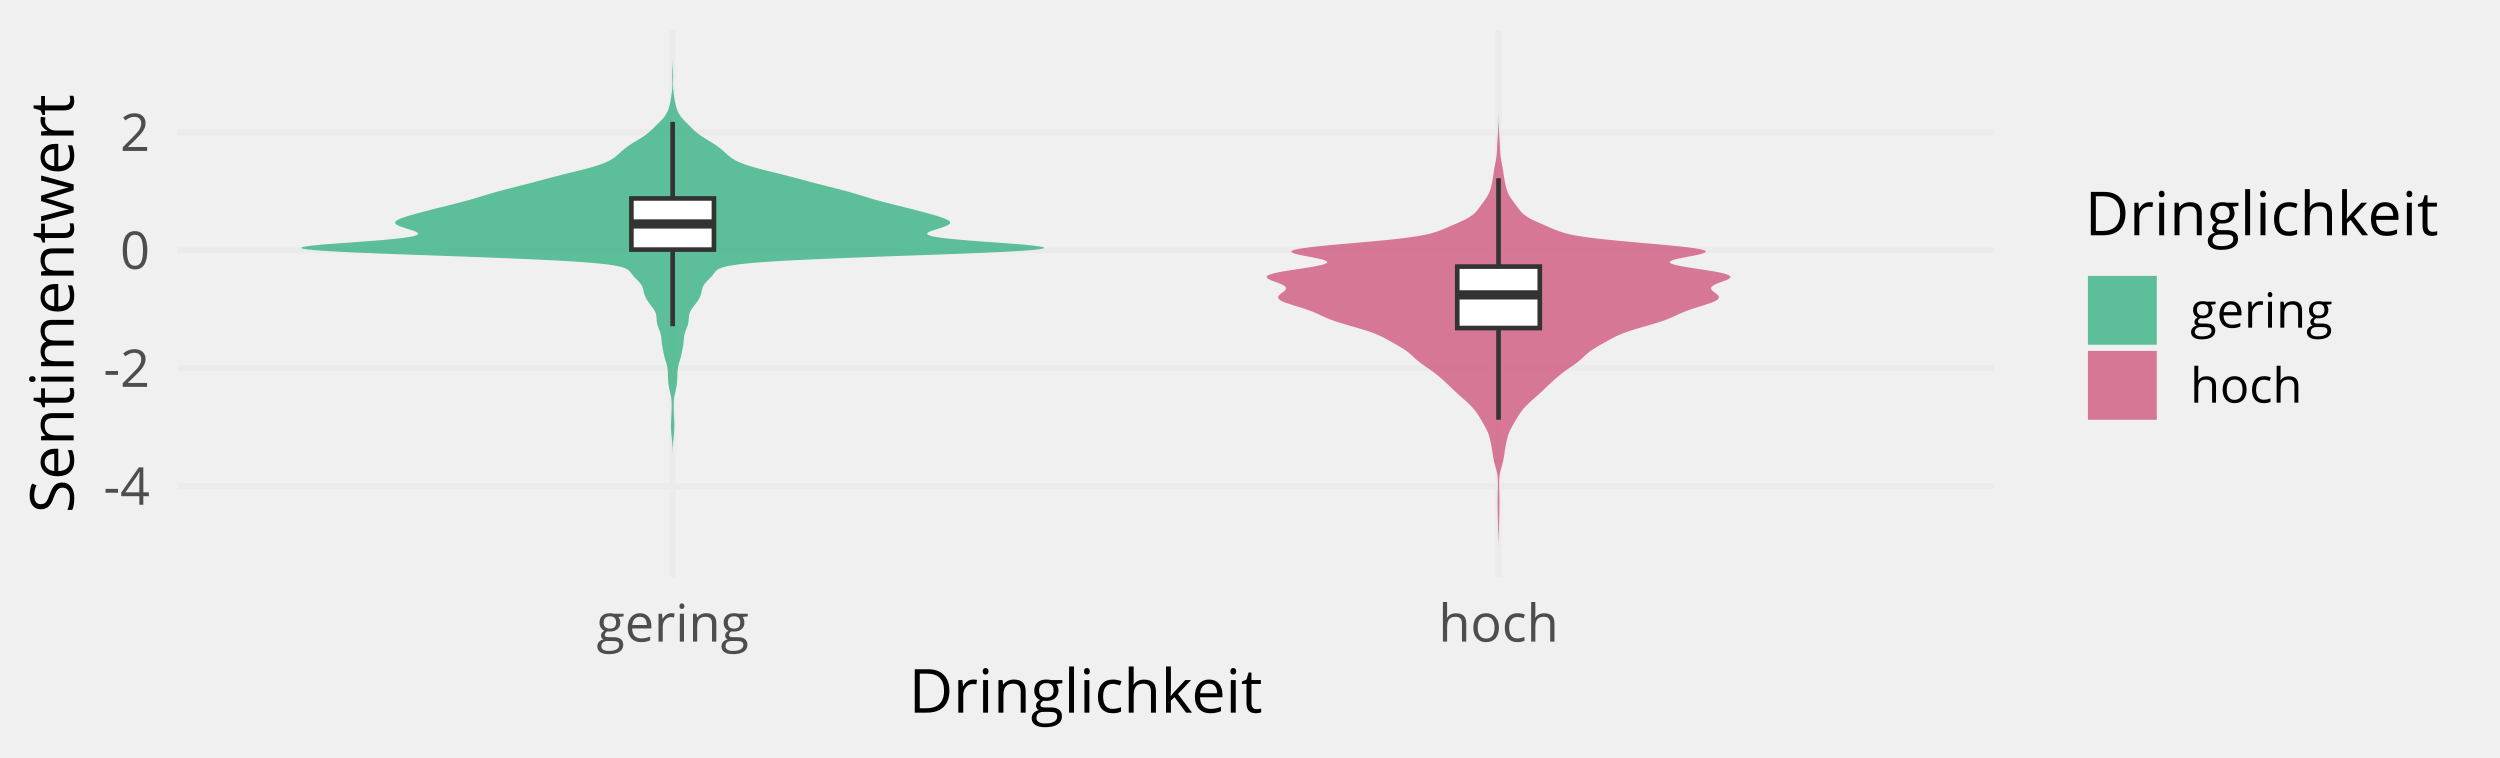
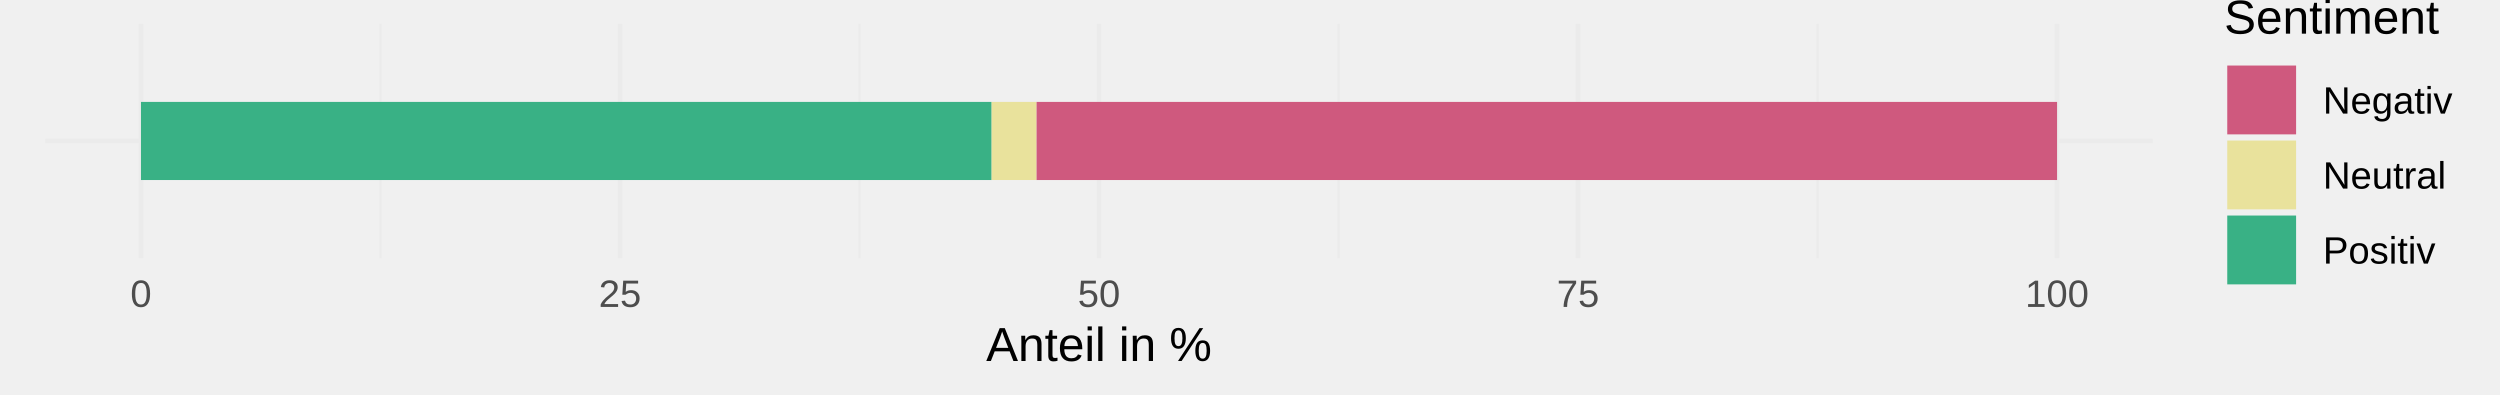
- <svg xmlns="http://www.w3.org/2000/svg" width="576.00pt" height="174.53pt" viewBox="0 0 576.00 174.53">
+ <svg xmlns="http://www.w3.org/2000/svg" width="576.00pt" height="90.97pt" viewBox="0 0 576.00 90.97">
  <g class="svglite">
    <defs>
      <style type="text/css">
    .svglite line, .svglite polyline, .svglite polygon, .svglite path, .svglite rect, .svglite circle {
      fill: none;
      stroke: #000000;
      stroke-linecap: round;
      stroke-linejoin: round;
      stroke-miterlimit: 10.00;
    }
    .svglite text {
      white-space: pre;
    }
    .svglite g.glyphgroup path {
      fill: inherit;
      stroke: none;
    }
  </style>
    </defs>
    <rect width="100%" height="100%" style="stroke: none; fill: none;" />
    <defs>
-       <clipPath id="cpMC4wMHw1NzYuMDB8MC4wMHwxNzQuNTM=">
-         <rect x="0.00" y="0.00" width="576.00" height="174.53" />
+       <clipPath id="cpMC4wMHw1NzYuMDB8MC4wMHw5MC45Nw==">
+         <rect x="0.00" y="0.00" width="576.00" height="90.97" />
      </clipPath>
    </defs>
-     <g clip-path="url(#cpMC4wMHw1NzYuMDB8MC4wMHwxNzQuNTM=)">
-       <rect x="0" y="0" width="576.00" height="174.53" style="stroke-width: 1.36; stroke: none;" />
-     </g>
+     <g clip-path="url(#cpMC4wMHw1NzYuMDB8MC4wMHw5MC45Nw==)">
+ </g>
    <defs>
-       <clipPath id="cpNDAuODF8NDU5LjQzfDYuOTd8MTMyLjk4">
-         <rect x="40.81" y="6.97" width="418.62" height="126.01" />
+       <clipPath id="cpMTAuNDF8NDk2LjAyfDUuNDh8NTkuNDc=">
+         <rect x="10.41" y="5.48" width="485.60" height="53.99" />
      </clipPath>
    </defs>
-     <g clip-path="url(#cpNDAuODF8NDU5LjQzfDYuOTd8MTMyLjk4)">
-       <rect x="40.81" y="6.97" width="418.62" height="126.01" style="stroke-width: 1.36; stroke: none;" />
-       <polyline points="40.81,112.02 459.43,112.02 " style="stroke-width: 1.36; stroke: #EBEBEB; stroke-linecap: butt;" />
-       <polyline points="40.81,84.84 459.43,84.84 " style="stroke-width: 1.36; stroke: #EBEBEB; stroke-linecap: butt;" />
-       <polyline points="40.81,57.67 459.43,57.67 " style="stroke-width: 1.36; stroke: #EBEBEB; stroke-linecap: butt;" />
-       <polyline points="40.81,30.50 459.43,30.50 " style="stroke-width: 1.36; stroke: #EBEBEB; stroke-linecap: butt;" />
-       <polyline points="154.98,132.98 154.98,6.97 " style="stroke-width: 1.36; stroke: #EBEBEB; stroke-linecap: butt;" />
-       <polyline points="345.26,132.98 345.26,6.97 " style="stroke-width: 1.36; stroke: #EBEBEB; stroke-linecap: butt;" />
-       <polygon points="154.98,105.37 154.98,105.18 154.98,105.00 154.98,104.82 154.98,104.64 154.97,104.46 154.97,104.28 154.97,104.10 154.97,103.91 154.96,103.73 154.96,103.55 154.95,103.37 154.95,103.19 154.94,103.01 154.93,102.83 154.92,102.65 154.91,102.46 154.90,102.28 154.89,102.10 154.87,101.92 154.86,101.74 154.84,101.56 154.82,101.38 154.81,101.19 154.79,101.01 154.77,100.83 154.75,100.65 154.73,100.47 154.71,100.29 154.69,100.11 154.68,99.93 154.66,99.74 154.64,99.56 154.63,99.38 154.62,99.20 154.61,99.02 154.60,98.84 154.59,98.66 154.59,98.47 154.59,98.29 154.59,98.11 154.59,97.93 154.60,97.75 154.60,97.57 154.61,97.39 154.62,97.21 154.63,97.02 154.63,96.84 154.64,96.66 154.65,96.48 154.66,96.30 154.67,96.12 154.68,95.94 154.69,95.75 154.69,95.57 154.70,95.39 154.71,95.21 154.71,95.03 154.72,94.85 154.72,94.67 154.73,94.49 154.73,94.30 154.74,94.12 154.74,93.94 154.75,93.76 154.75,93.58 154.75,93.40 154.75,93.22 154.75,93.03 154.75,92.85 154.74,92.67 154.73,92.49 154.72,92.31 154.71,92.13 154.69,91.95 154.67,91.77 154.64,91.58 154.61,91.40 154.57,91.22 154.53,91.04 154.49,90.86 154.45,90.68 154.41,90.50 154.36,90.31 154.32,90.13 154.28,89.95 154.24,89.77 154.20,89.59 154.16,89.41 154.12,89.23 154.09,89.04 154.06,88.86 154.03,88.68 154.01,88.50 153.99,88.32 153.97,88.14 153.95,87.96 153.94,87.78 153.93,87.59 153.92,87.41 153.91,87.23 153.90,87.05 153.90,86.87 153.89,86.69 153.89,86.51 153.89,86.32 153.88,86.14 153.88,85.96 153.87,85.78 153.86,85.60 153.85,85.42 153.83,85.24 153.81,85.06 153.78,84.87 153.76,84.69 153.72,84.51 153.68,84.33 153.64,84.15 153.60,83.97 153.55,83.79 153.49,83.60 153.44,83.42 153.38,83.24 153.33,83.06 153.27,82.88 153.22,82.70 153.17,82.52 153.11,82.34 153.07,82.15 153.02,81.97 152.98,81.79 152.94,81.61 152.90,81.43 152.87,81.25 152.83,81.07 152.80,80.88 152.76,80.70 152.73,80.52 152.70,80.34 152.66,80.16 152.63,79.98 152.60,79.80 152.57,79.62 152.54,79.43 152.51,79.25 152.49,79.07 152.47,78.89 152.45,78.71 152.43,78.53 152.42,78.35 152.40,78.16 152.38,77.98 152.36,77.80 152.34,77.62 152.31,77.44 152.28,77.26 152.24,77.08 152.19,76.90 152.14,76.71 152.09,76.53 152.03,76.35 151.96,76.17 151.89,75.99 151.82,75.81 151.75,75.63 151.69,75.44 151.62,75.26 151.56,75.08 151.50,74.90 151.45,74.72 151.41,74.54 151.37,74.36 151.34,74.18 151.32,73.99 151.30,73.81 151.28,73.63 151.27,73.45 151.26,73.27 151.25,73.09 151.23,72.91 151.20,72.72 151.17,72.54 151.13,72.36 151.07,72.18 151.01,72.00 150.93,71.82 150.84,71.64 150.74,71.46 150.63,71.27 150.51,71.09 150.38,70.91 150.24,70.73 150.11,70.55 149.97,70.37 149.83,70.19 149.69,70.00 149.56,69.82 149.43,69.64 149.30,69.46 149.18,69.28 149.06,69.10 148.95,68.92 148.85,68.74 148.76,68.55 148.67,68.37 148.60,68.19 148.53,68.01 148.47,67.83 148.42,67.65 148.37,67.47 148.33,67.28 148.29,67.10 148.25,66.92 148.22,66.74 148.17,66.56 148.12,66.38 148.05,66.20 147.98,66.01 147.89,65.83 147.78,65.65 147.66,65.47 147.52,65.29 147.37,65.11 147.21,64.93 147.04,64.75 146.86,64.56 146.68,64.38 146.50,64.20 146.32,64.02 146.15,63.84 145.98,63.66 145.83,63.48 145.69,63.29 145.55,63.11 145.41,62.93 145.28,62.75 145.13,62.57 144.95,62.39 144.74,62.21 144.47,62.03 144.11,61.84 143.64,61.66 143.03,61.48 142.24,61.30 141.23,61.12 139.96,60.94 138.40,60.76 136.51,60.57 134.18,60.39 131.45,60.21 128.31,60.03 124.75,59.85 120.79,59.67 116.46,59.49 111.82,59.31 106.94,59.12 101.90,58.94 96.84,58.76 91.90,58.58 87.18,58.40 82.83,58.22 78.94,58.04 75.61,57.85 72.92,57.67 70.94,57.49 69.78,57.31 69.35,57.13 69.60,56.95 70.47,56.77 71.86,56.59 73.69,56.40 75.85,56.22 78.24,56.04 80.74,55.86 83.24,55.68 85.64,55.50 87.88,55.32 89.90,55.13 91.67,54.95 93.16,54.77 94.36,54.59 95.27,54.41 95.88,54.23 96.22,54.05 96.34,53.87 96.27,53.68 96.03,53.50 95.66,53.32 95.18,53.14 94.64,52.96 94.06,52.78 93.47,52.60 92.91,52.41 92.39,52.23 91.94,52.05 91.57,51.87 91.29,51.69 91.10,51.51 91.03,51.33 91.06,51.15 91.20,50.96 91.44,50.78 91.75,50.60 92.15,50.42 92.60,50.24 93.12,50.06 93.67,49.88 94.26,49.69 94.88,49.51 95.52,49.33 96.18,49.15 96.84,48.97 97.52,48.79 98.21,48.61 98.90,48.43 99.61,48.24 100.32,48.06 101.04,47.88 101.77,47.70 102.50,47.52 103.23,47.34 103.96,47.16 104.68,46.97 105.39,46.79 106.09,46.61 106.78,46.43 107.45,46.25 108.10,46.07 108.73,45.89 109.35,45.71 109.95,45.52 110.55,45.34 111.14,45.16 111.74,44.98 112.34,44.80 112.94,44.62 113.57,44.44 114.20,44.25 114.86,44.07 115.53,43.89 116.21,43.71 116.91,43.53 117.62,43.35 118.34,43.17 119.06,42.99 119.78,42.80 120.49,42.62 121.20,42.44 121.90,42.26 122.60,42.08 123.28,41.90 123.96,41.72 124.63,41.53 125.31,41.35 125.99,41.17 126.67,40.99 127.36,40.81 128.05,40.63 128.76,40.45 129.48,40.26 130.21,40.08 130.94,39.90 131.68,39.72 132.41,39.54 133.14,39.36 133.86,39.18 134.57,39.00 135.26,38.81 135.92,38.63 136.55,38.45 137.16,38.27 137.73,38.09 138.27,37.91 138.77,37.73 139.23,37.54 139.66,37.36 140.05,37.18 140.41,37.00 140.74,36.82 141.04,36.64 141.32,36.46 141.57,36.28 141.81,36.09 142.04,35.91 142.25,35.73 142.46,35.55 142.66,35.37 142.86,35.19 143.06,35.01 143.26,34.82 143.46,34.64 143.68,34.46 143.90,34.28 144.12,34.10 144.36,33.92 144.61,33.74 144.86,33.56 145.13,33.37 145.41,33.19 145.69,33.01 145.98,32.83 146.28,32.65 146.58,32.47 146.88,32.29 147.18,32.10 147.48,31.92 147.77,31.74 148.06,31.56 148.33,31.38 148.60,31.20 148.85,31.02 149.09,30.84 149.32,30.65 149.53,30.47 149.74,30.29 149.94,30.11 150.13,29.93 150.31,29.75 150.49,29.57 150.67,29.38 150.86,29.20 151.04,29.02 151.22,28.84 151.41,28.66 151.59,28.48 151.78,28.30 151.96,28.12 152.15,27.93 152.32,27.75 152.49,27.57 152.66,27.39 152.82,27.21 152.97,27.03 153.11,26.85 153.24,26.66 153.36,26.48 153.47,26.30 153.57,26.12 153.67,25.94 153.75,25.76 153.84,25.58 153.91,25.40 153.98,25.21 154.04,25.03 154.10,24.85 154.16,24.67 154.21,24.49 154.26,24.31 154.30,24.13 154.34,23.94 154.38,23.76 154.42,23.58 154.46,23.40 154.49,23.22 154.52,23.04 154.55,22.86 154.58,22.68 154.61,22.49 154.64,22.31 154.67,22.13 154.69,21.95 154.72,21.77 154.74,21.59 154.77,21.41 154.79,21.22 154.81,21.04 154.83,20.86 154.85,20.68 154.87,20.50 154.88,20.32 154.89,20.14 154.90,19.96 154.91,19.77 154.91,19.59 154.91,19.41 154.91,19.23 154.91,19.05 154.91,18.87 154.91,18.69 154.90,18.50 154.90,18.32 154.89,18.14 154.89,17.96 154.89,17.78 154.89,17.60 154.88,17.42 154.88,17.23 154.89,17.05 154.89,16.87 154.89,16.69 154.90,16.51 154.90,16.33 154.91,16.15 154.91,15.97 154.92,15.78 154.93,15.60 154.93,15.42 154.94,15.24 154.95,15.06 154.95,14.88 154.96,14.70 154.96,14.51 154.97,14.33 154.97,14.15 154.97,13.97 154.97,13.79 154.97,13.61 154.98,13.43 154.98,13.25 154.98,13.06 154.98,12.88 154.98,12.70 154.98,12.70 154.98,12.88 154.98,13.06 154.98,13.25 154.98,13.43 154.99,13.61 154.99,13.79 154.99,13.97 154.99,14.15 154.99,14.33 155.00,14.51 155.00,14.70 155.01,14.88 155.01,15.06 155.02,15.24 155.03,15.42 155.03,15.60 155.04,15.78 155.05,15.97 155.05,16.15 155.06,16.33 155.06,16.51 155.07,16.69 155.07,16.87 155.07,17.05 155.08,17.23 155.08,17.42 155.07,17.60 155.07,17.78 155.07,17.96 155.07,18.14 155.06,18.32 155.06,18.50 155.05,18.69 155.05,18.87 155.05,19.05 155.05,19.23 155.05,19.41 155.05,19.59 155.05,19.77 155.06,19.96 155.07,20.14 155.08,20.32 155.09,20.50 155.11,20.68 155.13,20.86 155.15,21.04 155.17,21.22 155.19,21.41 155.22,21.59 155.24,21.77 155.27,21.95 155.29,22.13 155.32,22.31 155.35,22.49 155.38,22.68 155.41,22.86 155.44,23.04 155.47,23.22 155.50,23.40 155.54,23.58 155.58,23.76 155.62,23.94 155.66,24.13 155.70,24.31 155.75,24.49 155.80,24.67 155.86,24.85 155.92,25.03 155.98,25.21 156.05,25.40 156.12,25.58 156.21,25.76 156.29,25.94 156.39,26.12 156.49,26.30 156.60,26.48 156.72,26.66 156.85,26.85 156.99,27.03 157.14,27.21 157.30,27.39 157.47,27.57 157.64,27.75 157.81,27.93 158.00,28.12 158.18,28.30 158.37,28.48 158.55,28.66 158.74,28.84 158.92,29.02 159.10,29.20 159.29,29.38 159.47,29.57 159.65,29.75 159.83,29.93 160.02,30.11 160.22,30.29 160.43,30.47 160.64,30.65 160.87,30.84 161.11,31.02 161.36,31.20 161.63,31.38 161.90,31.56 162.19,31.74 162.48,31.92 162.78,32.10 163.08,32.29 163.38,32.47 163.68,32.65 163.98,32.83 164.27,33.01 164.55,33.19 164.83,33.37 165.09,33.56 165.35,33.74 165.60,33.92 165.84,34.10 166.06,34.28 166.28,34.46 166.50,34.64 166.70,34.82 166.90,35.01 167.10,35.19 167.30,35.37 167.50,35.55 167.71,35.73 167.92,35.91 168.15,36.09 168.39,36.28 168.64,36.46 168.92,36.64 169.22,36.82 169.55,37.00 169.91,37.18 170.30,37.36 170.73,37.54 171.19,37.73 171.69,37.91 172.23,38.09 172.80,38.27 173.41,38.45 174.04,38.63 174.70,38.81 175.39,39.00 176.10,39.18 176.82,39.36 177.55,39.54 178.28,39.72 179.02,39.90 179.75,40.08 180.48,40.26 181.20,40.45 181.91,40.63 182.60,40.81 183.29,40.99 183.97,41.17 184.65,41.35 185.33,41.53 186.00,41.72 186.68,41.90 187.36,42.08 188.06,42.26 188.76,42.44 189.47,42.62 190.18,42.80 190.90,42.99 191.62,43.17 192.34,43.35 193.05,43.53 193.75,43.71 194.43,43.89 195.10,44.07 195.76,44.25 196.39,44.44 197.02,44.62 197.62,44.80 198.22,44.98 198.82,45.16 199.41,45.34 200.01,45.52 200.61,45.71 201.23,45.89 201.86,46.07 202.51,46.25 203.18,46.43 203.87,46.61 204.57,46.79 205.28,46.97 206.00,47.16 206.73,47.34 207.46,47.52 208.19,47.70 208.92,47.88 209.64,48.06 210.35,48.24 211.06,48.43 211.75,48.61 212.44,48.79 213.12,48.97 213.78,49.15 214.44,49.33 215.08,49.51 215.70,49.69 216.29,49.88 216.84,50.06 217.36,50.24 217.81,50.42 218.21,50.60 218.52,50.78 218.76,50.96 218.90,51.15 218.93,51.33 218.86,51.51 218.67,51.69 218.39,51.87 218.02,52.05 217.57,52.23 217.05,52.41 216.49,52.60 215.90,52.78 215.32,52.96 214.78,53.14 214.30,53.32 213.93,53.50 213.69,53.68 213.62,53.87 213.74,54.05 214.08,54.23 214.69,54.41 215.60,54.59 216.80,54.77 218.29,54.95 220.06,55.13 222.08,55.32 224.32,55.50 226.72,55.68 229.22,55.86 231.72,56.04 234.11,56.22 236.27,56.40 238.10,56.59 239.49,56.77 240.36,56.95 240.61,57.13 240.18,57.31 239.02,57.49 237.04,57.67 234.35,57.85 231.02,58.04 227.13,58.22 222.78,58.40 218.06,58.58 213.12,58.76 208.06,58.94 203.02,59.12 198.14,59.31 193.50,59.49 189.17,59.67 185.21,59.85 181.65,60.03 178.51,60.21 175.78,60.39 173.45,60.57 171.56,60.76 170.00,60.94 168.73,61.12 167.72,61.30 166.93,61.48 166.32,61.66 165.85,61.84 165.49,62.03 165.22,62.21 165.01,62.39 164.83,62.57 164.68,62.75 164.55,62.93 164.41,63.11 164.27,63.29 164.13,63.48 163.98,63.66 163.81,63.84 163.64,64.02 163.46,64.20 163.28,64.38 163.10,64.56 162.92,64.75 162.75,64.93 162.59,65.11 162.44,65.29 162.30,65.47 162.18,65.65 162.07,65.83 161.98,66.01 161.90,66.20 161.84,66.38 161.79,66.56 161.74,66.74 161.71,66.92 161.67,67.10 161.63,67.28 161.59,67.47 161.54,67.65 161.49,67.83 161.43,68.01 161.36,68.19 161.29,68.37 161.20,68.55 161.11,68.74 161.00,68.92 160.90,69.10 160.78,69.28 160.66,69.46 160.53,69.64 160.40,69.82 160.27,70.00 160.13,70.19 159.99,70.37 159.85,70.55 159.72,70.73 159.58,70.91 159.45,71.09 159.33,71.27 159.22,71.46 159.12,71.64 159.03,71.82 158.95,72.00 158.89,72.18 158.83,72.36 158.79,72.54 158.76,72.72 158.73,72.91 158.71,73.09 158.70,73.27 158.69,73.45 158.67,73.63 158.66,73.81 158.64,73.99 158.62,74.18 158.59,74.36 158.55,74.54 158.51,74.72 158.46,74.90 158.40,75.08 158.34,75.26 158.27,75.44 158.21,75.63 158.14,75.81 158.07,75.99 158.00,76.17 157.93,76.35 157.87,76.53 157.82,76.71 157.77,76.90 157.72,77.08 157.68,77.26 157.65,77.44 157.62,77.62 157.60,77.80 157.58,77.98 157.56,78.16 157.54,78.35 157.53,78.53 157.51,78.71 157.49,78.89 157.47,79.07 157.45,79.25 157.42,79.43 157.39,79.62 157.36,79.80 157.33,79.98 157.30,80.16 157.26,80.34 157.23,80.52 157.20,80.70 157.16,80.88 157.13,81.07 157.09,81.25 157.06,81.43 157.02,81.61 156.98,81.79 156.94,81.97 156.89,82.15 156.85,82.34 156.79,82.52 156.74,82.70 156.69,82.88 156.63,83.06 156.58,83.24 156.52,83.42 156.47,83.60 156.41,83.79 156.36,83.97 156.32,84.15 156.28,84.33 156.24,84.51 156.20,84.69 156.18,84.87 156.15,85.06 156.13,85.24 156.11,85.42 156.10,85.60 156.09,85.78 156.08,85.96 156.08,86.14 156.07,86.32 156.07,86.51 156.07,86.69 156.06,86.87 156.06,87.05 156.05,87.23 156.04,87.41 156.03,87.59 156.02,87.78 156.01,87.96 155.99,88.14 155.97,88.32 155.95,88.50 155.93,88.68 155.90,88.86 155.87,89.04 155.84,89.23 155.80,89.41 155.76,89.59 155.72,89.77 155.68,89.95 155.64,90.13 155.60,90.31 155.55,90.50 155.51,90.68 155.47,90.86 155.43,91.04 155.39,91.22 155.35,91.40 155.32,91.58 155.29,91.77 155.27,91.95 155.25,92.13 155.24,92.31 155.23,92.49 155.22,92.67 155.21,92.85 155.21,93.03 155.21,93.22 155.21,93.40 155.21,93.58 155.21,93.76 155.22,93.94 155.22,94.12 155.23,94.30 155.23,94.49 155.24,94.67 155.24,94.85 155.25,95.03 155.25,95.21 155.26,95.39 155.27,95.57 155.27,95.75 155.28,95.94 155.29,96.12 155.30,96.30 155.31,96.48 155.32,96.66 155.33,96.84 155.33,97.02 155.34,97.21 155.35,97.39 155.36,97.57 155.36,97.75 155.37,97.93 155.37,98.11 155.37,98.29 155.37,98.47 155.37,98.66 155.36,98.84 155.35,99.02 155.34,99.20 155.33,99.38 155.32,99.56 155.30,99.74 155.28,99.93 155.27,100.11 155.25,100.29 155.23,100.47 155.21,100.65 155.19,100.83 155.17,101.01 155.15,101.19 155.14,101.38 155.12,101.56 155.10,101.74 155.09,101.92 155.07,102.10 155.06,102.28 155.05,102.46 155.04,102.65 155.03,102.83 155.02,103.01 155.01,103.19 155.01,103.37 155.00,103.55 155.00,103.73 154.99,103.91 154.99,104.10 154.99,104.28 154.99,104.46 154.98,104.64 154.98,104.82 154.98,105.00 154.98,105.18 154.98,105.37 154.98,105.37 " style="stroke-width: 1.07; stroke: none; stroke-linecap: butt; fill: #39B185; fill-opacity: 0.80;" />
-       <polygon points="345.26,127.25 345.26,127.05 345.26,126.85 345.26,126.65 345.26,126.45 345.26,126.25 345.26,126.05 345.25,125.85 345.25,125.65 345.25,125.45 345.25,125.25 345.25,125.05 345.24,124.85 345.24,124.65 345.23,124.45 345.23,124.25 345.22,124.05 345.22,123.85 345.21,123.65 345.21,123.45 345.20,123.25 345.20,123.05 345.19,122.85 345.19,122.65 345.18,122.45 345.17,122.25 345.17,122.05 345.16,121.85 345.16,121.65 345.16,121.45 345.15,121.25 345.15,121.05 345.14,120.85 345.14,120.65 345.13,120.45 345.13,120.25 345.12,120.05 345.12,119.85 345.11,119.65 345.11,119.44 345.10,119.24 345.10,119.04 345.09,118.84 345.09,118.64 345.08,118.44 345.08,118.24 345.07,118.04 345.07,117.84 345.07,117.64 345.06,117.44 345.06,117.24 345.06,117.04 345.06,116.84 345.06,116.64 345.05,116.44 345.05,116.24 345.05,116.04 345.05,115.84 345.05,115.64 345.05,115.44 345.05,115.24 345.06,115.04 345.06,114.84 345.06,114.64 345.06,114.44 345.06,114.24 345.07,114.04 345.07,113.84 345.07,113.64 345.08,113.44 345.08,113.24 345.09,113.04 345.09,112.84 345.10,112.64 345.10,112.44 345.11,112.24 345.11,112.04 345.12,111.84 345.12,111.64 345.12,111.44 345.12,111.23 345.12,111.03 345.12,110.83 345.11,110.63 345.11,110.43 345.09,110.23 345.08,110.03 345.06,109.83 345.04,109.63 345.01,109.43 344.97,109.23 344.93,109.03 344.89,108.83 344.85,108.63 344.80,108.43 344.74,108.23 344.69,108.03 344.63,107.83 344.57,107.63 344.52,107.43 344.46,107.23 344.40,107.03 344.35,106.83 344.30,106.63 344.25,106.43 344.21,106.23 344.16,106.03 344.12,105.83 344.08,105.63 344.05,105.43 344.02,105.23 343.98,105.03 343.95,104.83 343.92,104.63 343.89,104.43 343.86,104.23 343.83,104.03 343.80,103.83 343.77,103.63 343.74,103.43 343.71,103.23 343.67,103.02 343.63,102.82 343.60,102.62 343.56,102.42 343.52,102.22 343.48,102.02 343.43,101.82 343.39,101.62 343.34,101.42 343.30,101.22 343.25,101.02 343.19,100.82 343.14,100.62 343.08,100.42 343.02,100.22 342.95,100.02 342.87,99.82 342.79,99.62 342.71,99.42 342.62,99.22 342.52,99.02 342.42,98.82 342.32,98.62 342.21,98.42 342.10,98.22 341.99,98.02 341.87,97.82 341.76,97.62 341.64,97.42 341.53,97.22 341.41,97.02 341.30,96.82 341.18,96.62 341.06,96.42 340.95,96.22 340.82,96.02 340.70,95.82 340.57,95.62 340.44,95.42 340.30,95.22 340.16,95.02 340.01,94.81 339.86,94.61 339.70,94.41 339.53,94.21 339.35,94.01 339.17,93.81 338.99,93.61 338.79,93.41 338.60,93.21 338.39,93.01 338.18,92.81 337.97,92.61 337.75,92.41 337.53,92.21 337.30,92.01 337.08,91.81 336.85,91.61 336.62,91.41 336.40,91.21 336.17,91.01 335.95,90.81 335.73,90.61 335.51,90.41 335.30,90.21 335.08,90.01 334.87,89.81 334.66,89.61 334.46,89.41 334.25,89.21 334.04,89.01 333.83,88.81 333.62,88.61 333.40,88.41 333.19,88.21 332.97,88.01 332.75,87.81 332.53,87.61 332.31,87.41 332.08,87.21 331.85,87.01 331.61,86.81 331.37,86.60 331.13,86.40 330.88,86.20 330.63,86.00 330.36,85.80 330.09,85.60 329.82,85.40 329.54,85.20 329.25,85.00 328.96,84.80 328.67,84.60 328.37,84.40 328.08,84.20 327.80,84.00 327.52,83.80 327.25,83.60 326.99,83.40 326.74,83.20 326.50,83.00 326.27,82.80 326.05,82.60 325.84,82.40 325.62,82.20 325.41,82.00 325.20,81.80 324.97,81.60 324.74,81.40 324.50,81.20 324.24,81.00 323.96,80.80 323.67,80.60 323.37,80.40 323.05,80.20 322.72,80.00 322.38,79.80 322.03,79.60 321.68,79.40 321.33,79.20 320.98,79.00 320.62,78.80 320.26,78.60 319.90,78.39 319.54,78.19 319.17,77.99 318.78,77.79 318.38,77.59 317.96,77.39 317.52,77.19 317.05,76.99 316.55,76.79 316.02,76.59 315.45,76.39 314.86,76.19 314.24,75.99 313.58,75.79 312.91,75.59 312.23,75.39 311.53,75.19 310.83,74.99 310.14,74.79 309.47,74.59 308.81,74.39 308.18,74.19 307.58,73.99 307.01,73.79 306.48,73.59 305.97,73.39 305.50,73.19 305.04,72.99 304.61,72.79 304.18,72.59 303.75,72.39 303.30,72.19 302.84,71.99 302.35,71.79 301.83,71.59 301.28,71.39 300.70,71.19 300.08,70.99 299.44,70.79 298.79,70.59 298.14,70.39 297.50,70.18 296.89,69.98 296.32,69.78 295.81,69.58 295.36,69.38 295.01,69.18 294.74,68.98 294.57,68.78 294.49,68.58 294.50,68.38 294.59,68.18 294.75,67.98 294.96,67.78 295.22,67.58 295.49,67.38 295.75,67.18 295.98,66.98 296.16,66.78 296.27,66.58 296.30,66.38 296.23,66.18 296.07,65.98 295.79,65.78 295.42,65.58 294.97,65.38 294.47,65.18 293.93,64.98 293.39,64.78 292.88,64.58 292.43,64.38 292.08,64.18 291.87,63.98 291.82,63.78 291.94,63.58 292.25,63.38 292.76,63.18 293.46,62.98 294.34,62.78 295.39,62.58 296.58,62.38 297.85,62.18 299.17,61.98 300.49,61.77 301.75,61.57 302.91,61.37 303.94,61.17 304.78,60.97 305.38,60.77 305.72,60.57 305.80,60.37 305.63,60.17 305.21,59.97 304.58,59.77 303.75,59.57 302.79,59.37 301.74,59.17 300.67,58.97 299.67,58.77 298.80,58.57 298.11,58.37 297.67,58.17 297.50,57.97 297.66,57.77 298.15,57.57 299.03,57.37 300.24,57.17 301.75,56.97 303.51,56.77 305.49,56.57 307.63,56.37 309.87,56.17 312.15,55.97 314.43,55.77 316.63,55.57 318.72,55.37 320.68,55.17 322.47,54.97 324.10,54.77 325.55,54.57 326.83,54.37 327.94,54.17 328.89,53.97 329.71,53.77 330.43,53.56 331.06,53.36 331.63,53.16 332.15,52.96 332.64,52.76 333.11,52.56 333.57,52.36 334.02,52.16 334.48,51.96 334.94,51.76 335.40,51.56 335.86,51.36 336.31,51.16 336.75,50.96 337.18,50.76 337.58,50.56 337.96,50.36 338.31,50.16 338.64,49.96 338.94,49.76 339.22,49.56 339.47,49.36 339.69,49.16 339.90,48.96 340.09,48.76 340.26,48.56 340.42,48.36 340.58,48.16 340.73,47.96 340.88,47.76 341.02,47.56 341.17,47.36 341.31,47.16 341.46,46.96 341.61,46.76 341.76,46.56 341.91,46.36 342.05,46.16 342.20,45.96 342.33,45.76 342.47,45.56 342.59,45.35 342.71,45.15 342.83,44.95 342.93,44.75 343.03,44.55 343.12,44.35 343.20,44.15 343.27,43.95 343.34,43.75 343.40,43.55 343.46,43.35 343.52,43.15 343.57,42.95 343.62,42.75 343.66,42.55 343.71,42.35 343.75,42.15 343.79,41.95 343.83,41.75 343.86,41.55 343.90,41.35 343.93,41.15 343.97,40.95 344.00,40.75 344.03,40.55 344.06,40.35 344.09,40.15 344.11,39.95 344.14,39.75 344.17,39.55 344.20,39.35 344.23,39.15 344.26,38.95 344.30,38.75 344.33,38.55 344.37,38.35 344.41,38.15 344.45,37.95 344.49,37.75 344.53,37.55 344.57,37.35 344.61,37.14 344.65,36.94 344.68,36.74 344.71,36.54 344.74,36.34 344.77,36.14 344.80,35.94 344.82,35.74 344.84,35.54 344.86,35.34 344.87,35.14 344.88,34.94 344.89,34.74 344.91,34.54 344.92,34.34 344.92,34.14 344.93,33.94 344.94,33.74 344.95,33.54 344.96,33.34 344.97,33.14 344.98,32.94 344.99,32.74 345.01,32.54 345.02,32.34 345.03,32.14 345.04,31.94 345.05,31.74 345.07,31.54 345.08,31.34 345.09,31.14 345.10,30.94 345.11,30.74 345.12,30.54 345.13,30.34 345.14,30.14 345.15,29.94 345.16,29.74 345.17,29.54 345.18,29.34 345.19,29.14 345.20,28.93 345.20,28.73 345.21,28.53 345.22,28.33 345.22,28.13 345.23,27.93 345.23,27.73 345.24,27.53 345.24,27.33 345.24,27.13 345.25,26.93 345.25,26.73 345.25,26.53 345.25,26.33 345.26,26.13 345.26,25.93 345.26,25.73 345.26,25.53 345.26,25.33 345.26,25.13 345.26,24.93 345.26,24.93 345.26,25.13 345.26,25.33 345.26,25.53 345.26,25.73 345.26,25.93 345.26,26.13 345.27,26.33 345.27,26.53 345.27,26.73 345.27,26.93 345.27,27.13 345.28,27.33 345.28,27.53 345.29,27.73 345.29,27.93 345.30,28.13 345.30,28.33 345.31,28.53 345.32,28.73 345.32,28.93 345.33,29.14 345.34,29.34 345.35,29.54 345.36,29.74 345.37,29.94 345.37,30.14 345.38,30.34 345.40,30.54 345.41,30.74 345.42,30.94 345.43,31.14 345.44,31.34 345.45,31.54 345.46,31.74 345.48,31.94 345.49,32.14 345.50,32.34 345.51,32.54 345.52,32.74 345.54,32.94 345.55,33.14 345.56,33.34 345.57,33.54 345.58,33.74 345.59,33.94 345.60,34.14 345.60,34.34 345.61,34.54 345.62,34.74 345.64,34.94 345.65,35.14 345.66,35.34 345.68,35.54 345.70,35.74 345.72,35.94 345.75,36.14 345.77,36.34 345.81,36.54 345.84,36.74 345.87,36.94 345.91,37.14 345.95,37.35 345.99,37.55 346.03,37.75 346.07,37.95 346.11,38.15 346.15,38.35 346.19,38.55 346.22,38.75 346.26,38.95 346.29,39.15 346.32,39.35 346.35,39.55 346.38,39.75 346.41,39.95 346.43,40.15 346.46,40.35 346.49,40.55 346.52,40.75 346.55,40.95 346.59,41.15 346.62,41.35 346.66,41.55 346.69,41.75 346.73,41.95 346.77,42.15 346.81,42.35 346.86,42.55 346.90,42.75 346.95,42.95 347.00,43.15 347.06,43.35 347.12,43.55 347.18,43.75 347.25,43.95 347.32,44.15 347.40,44.35 347.49,44.55 347.59,44.75 347.69,44.95 347.81,45.15 347.93,45.35 348.05,45.56 348.19,45.76 348.32,45.96 348.47,46.16 348.61,46.36 348.76,46.56 348.91,46.76 349.06,46.96 349.20,47.16 349.35,47.36 349.50,47.56 349.64,47.76 349.79,47.96 349.94,48.16 350.10,48.36 350.26,48.56 350.43,48.76 350.62,48.96 350.82,49.16 351.05,49.36 351.30,49.56 351.58,49.76 351.88,49.96 352.21,50.16 352.56,50.36 352.94,50.56 353.34,50.76 353.77,50.96 354.21,51.16 354.66,51.36 355.12,51.56 355.58,51.76 356.04,51.96 356.49,52.16 356.95,52.36 357.41,52.56 357.88,52.76 358.37,52.96 358.89,53.16 359.46,53.36 360.09,53.56 360.81,53.77 361.63,53.97 362.58,54.17 363.69,54.37 364.97,54.57 366.42,54.77 368.05,54.97 369.84,55.17 371.80,55.37 373.89,55.57 376.09,55.77 378.37,55.97 380.65,56.17 382.89,56.37 385.03,56.57 387.01,56.77 388.77,56.97 390.28,57.17 391.49,57.37 392.37,57.57 392.86,57.77 393.02,57.97 392.85,58.17 392.41,58.37 391.72,58.57 390.84,58.77 389.84,58.97 388.78,59.17 387.73,59.37 386.77,59.57 385.94,59.77 385.31,59.97 384.89,60.17 384.71,60.37 384.80,60.57 385.14,60.77 385.74,60.97 386.58,61.17 387.60,61.37 388.77,61.57 390.03,61.77 391.35,61.98 392.67,62.18 393.94,62.38 395.13,62.58 396.18,62.78 397.06,62.98 397.76,63.18 398.27,63.38 398.58,63.58 398.70,63.78 398.65,63.98 398.44,64.18 398.09,64.38 397.64,64.58 397.13,64.78 396.59,64.98 396.05,65.18 395.55,65.38 395.10,65.58 394.73,65.78 394.45,65.98 394.29,66.18 394.22,66.38 394.25,66.58 394.36,66.78 394.54,66.98 394.77,67.18 395.03,67.38 395.30,67.58 395.56,67.78 395.77,67.98 395.93,68.18 396.02,68.38 396.03,68.58 395.95,68.78 395.78,68.98 395.51,69.18 395.16,69.38 394.71,69.58 394.20,69.78 393.63,69.98 393.02,70.18 392.38,70.39 391.73,70.59 391.08,70.79 390.44,70.99 389.82,71.19 389.24,71.39 388.69,71.59 388.17,71.79 387.68,71.99 387.22,72.19 386.77,72.39 386.34,72.59 385.91,72.79 385.47,72.99 385.02,73.19 384.54,73.39 384.04,73.59 383.51,73.79 382.94,73.99 382.34,74.19 381.71,74.39 381.05,74.59 380.38,74.79 379.69,74.99 378.99,75.19 378.29,75.39 377.61,75.59 376.94,75.79 376.28,75.99 375.66,76.19 375.06,76.39 374.50,76.59 373.97,76.79 373.47,76.99 373.00,77.19 372.56,77.39 372.14,77.59 371.73,77.79 371.35,77.99 370.98,78.19 370.61,78.39 370.26,78.60 369.90,78.80 369.54,79.00 369.19,79.20 368.84,79.40 368.48,79.60 368.14,79.80 367.80,80.00 367.47,80.20 367.15,80.40 366.85,80.60 366.56,80.80 366.28,81.00 366.02,81.20 365.78,81.40 365.55,81.60 365.32,81.80 365.11,82.00 364.90,82.20 364.68,82.40 364.47,82.60 364.25,82.80 364.02,83.00 363.78,83.20 363.53,83.40 363.27,83.60 363.00,83.80 362.72,84.00 362.44,84.20 362.15,84.40 361.85,84.60 361.56,84.80 361.27,85.00 360.98,85.20 360.70,85.40 360.43,85.60 360.16,85.80 359.89,86.00 359.64,86.20 359.39,86.40 359.15,86.60 358.91,86.81 358.67,87.01 358.44,87.21 358.21,87.41 357.99,87.61 357.77,87.81 357.55,88.01 357.33,88.21 357.12,88.41 356.90,88.61 356.69,88.81 356.48,89.01 356.27,89.21 356.06,89.41 355.85,89.61 355.65,89.81 355.43,90.01 355.22,90.21 355.01,90.41 354.79,90.61 354.57,90.81 354.35,91.01 354.12,91.21 353.90,91.41 353.67,91.61 353.44,91.81 353.22,92.01 352.99,92.21 352.77,92.41 352.55,92.61 352.34,92.81 352.13,93.01 351.92,93.21 351.73,93.41 351.53,93.61 351.35,93.81 351.17,94.01 350.99,94.21 350.82,94.41 350.66,94.61 350.51,94.81 350.36,95.02 350.22,95.22 350.08,95.42 349.95,95.62 349.82,95.82 349.70,96.02 349.57,96.22 349.46,96.42 349.34,96.62 349.22,96.82 349.11,97.02 348.99,97.22 348.88,97.42 348.76,97.62 348.65,97.82 348.53,98.02 348.42,98.22 348.31,98.42 348.20,98.62 348.10,98.82 348.00,99.02 347.90,99.22 347.81,99.42 347.73,99.62 347.65,99.82 347.57,100.02 347.50,100.22 347.44,100.42 347.38,100.62 347.33,100.82 347.27,101.02 347.22,101.22 347.18,101.42 347.13,101.62 347.09,101.82 347.04,102.02 347.00,102.22 346.96,102.42 346.92,102.62 346.89,102.82 346.85,103.02 346.81,103.23 346.78,103.43 346.75,103.63 346.72,103.83 346.69,104.03 346.66,104.23 346.63,104.43 346.60,104.63 346.57,104.83 346.54,105.03 346.50,105.23 346.47,105.43 346.44,105.63 346.40,105.83 346.36,106.03 346.31,106.23 346.27,106.43 346.22,106.63 346.17,106.83 346.12,107.03 346.06,107.23 346.00,107.43 345.95,107.63 345.89,107.83 345.83,108.03 345.78,108.23 345.72,108.43 345.67,108.63 345.63,108.83 345.58,109.03 345.55,109.23 345.51,109.43 345.48,109.63 345.46,109.83 345.44,110.03 345.42,110.23 345.41,110.43 345.40,110.63 345.40,110.83 345.40,111.03 345.40,111.23 345.40,111.44 345.40,111.64 345.40,111.84 345.41,112.04 345.41,112.24 345.42,112.44 345.42,112.64 345.43,112.84 345.43,113.04 345.44,113.24 345.44,113.44 345.45,113.64 345.45,113.84 345.45,114.04 345.46,114.24 345.46,114.44 345.46,114.64 345.46,114.84 345.46,115.04 345.46,115.24 345.47,115.44 345.47,115.64 345.47,115.84 345.47,116.04 345.47,116.24 345.46,116.44 345.46,116.64 345.46,116.84 345.46,117.04 345.46,117.24 345.46,117.44 345.45,117.64 345.45,117.84 345.45,118.04 345.44,118.24 345.44,118.44 345.43,118.64 345.43,118.84 345.42,119.04 345.42,119.24 345.41,119.44 345.41,119.65 345.40,119.85 345.40,120.05 345.39,120.25 345.39,120.45 345.38,120.65 345.38,120.85 345.37,121.05 345.37,121.25 345.36,121.45 345.36,121.65 345.36,121.85 345.35,122.05 345.35,122.25 345.34,122.45 345.33,122.65 345.33,122.85 345.32,123.05 345.32,123.25 345.31,123.45 345.31,123.65 345.30,123.85 345.29,124.05 345.29,124.25 345.29,124.45 345.28,124.65 345.28,124.85 345.27,125.05 345.27,125.25 345.27,125.45 345.27,125.65 345.27,125.85 345.26,126.05 345.26,126.25 345.26,126.45 345.26,126.65 345.26,126.85 345.26,127.05 345.26,127.25 345.26,127.25 " style="stroke-width: 1.07; stroke: none; stroke-linecap: butt; fill: #CF597E; fill-opacity: 0.80;" />
-       <line x1="154.98" y1="45.72" x2="154.98" y2="28.08" style="stroke-width: 1.07; stroke: #333333; stroke-linecap: butt;" />
-       <line x1="154.98" y1="57.51" x2="154.98" y2="75.15" style="stroke-width: 1.07; stroke: #333333; stroke-linecap: butt;" />
-       <polygon points="145.47,45.72 145.47,57.51 164.49,57.51 164.49,45.72 145.47,45.72 " style="stroke-width: 1.07; stroke: #333333; stroke-linecap: butt; stroke-linejoin: miter; fill: #FFFFFF;" />
-       <line x1="145.47" y1="51.60" x2="164.49" y2="51.60" style="stroke-width: 2.13; stroke: #333333; stroke-linecap: butt; stroke-linejoin: miter;" />
-       <line x1="345.26" y1="61.42" x2="345.26" y2="41.05" style="stroke-width: 1.07; stroke: #333333; stroke-linecap: butt;" />
-       <line x1="345.26" y1="75.58" x2="345.26" y2="96.70" style="stroke-width: 1.07; stroke: #333333; stroke-linecap: butt;" />
-       <polygon points="335.75,61.42 335.75,75.58 354.77,75.58 354.77,61.42 335.75,61.42 " style="stroke-width: 1.07; stroke: #333333; stroke-linecap: butt; stroke-linejoin: miter; fill: #FFFFFF;" />
-       <line x1="335.75" y1="67.94" x2="354.77" y2="67.94" style="stroke-width: 2.13; stroke: #333333; stroke-linecap: butt; stroke-linejoin: miter;" />
+     <g clip-path="url(#cpMTAuNDF8NDk2LjAyfDUuNDh8NTkuNDc=)">
+       <polyline points="87.67,59.47 87.67,5.48 " style="stroke-width: 0.53; stroke: #EBEBEB; stroke-linecap: butt;" />
+       <polyline points="198.03,59.47 198.03,5.48 " style="stroke-width: 0.53; stroke: #EBEBEB; stroke-linecap: butt;" />
+       <polyline points="308.40,59.47 308.40,5.48 " style="stroke-width: 0.53; stroke: #EBEBEB; stroke-linecap: butt;" />
+       <polyline points="418.76,59.47 418.76,5.48 " style="stroke-width: 0.53; stroke: #EBEBEB; stroke-linecap: butt;" />
+       <polyline points="10.41,32.48 496.02,32.48 " style="stroke-width: 1.07; stroke: #EBEBEB; stroke-linecap: butt;" />
+       <polyline points="32.48,59.47 32.48,5.48 " style="stroke-width: 1.07; stroke: #EBEBEB; stroke-linecap: butt;" />
+       <polyline points="142.85,59.47 142.85,5.48 " style="stroke-width: 1.07; stroke: #EBEBEB; stroke-linecap: butt;" />
+       <polyline points="253.21,59.47 253.21,5.48 " style="stroke-width: 1.07; stroke: #EBEBEB; stroke-linecap: butt;" />
+       <polyline points="363.58,59.47 363.58,5.48 " style="stroke-width: 1.07; stroke: #EBEBEB; stroke-linecap: butt;" />
+       <polyline points="473.94,59.47 473.94,5.48 " style="stroke-width: 1.07; stroke: #EBEBEB; stroke-linecap: butt;" />
+       <rect x="32.48" y="23.48" width="195.99" height="18.00" style="stroke-width: 1.07; stroke: none; stroke-linecap: butt; stroke-linejoin: miter; fill: #39B185;" />
+       <rect x="238.78" y="23.48" width="235.17" height="18.00" style="stroke-width: 1.07; stroke: none; stroke-linecap: butt; stroke-linejoin: miter; fill: #CF597E;" />
+       <rect x="228.47" y="23.48" width="10.30" height="18.00" style="stroke-width: 1.07; stroke: none; stroke-linecap: butt; stroke-linejoin: miter; fill: #E9E29C;" />
    </g>
-     <g clip-path="url(#cpMC4wMHw1NzYuMDB8MC4wMHwxNzQuNTM=)">
-       <text x="34.54" y="116.30" text-anchor="end" style="font-size: 12.00px;fill: #4D4D4D; font-family: &quot;Open Sans&quot;;" textLength="10.72px" lengthAdjust="spacingAndGlyphs">-4</text>
-       <text x="34.54" y="89.13" text-anchor="end" style="font-size: 12.00px;fill: #4D4D4D; font-family: &quot;Open Sans&quot;;" textLength="10.72px" lengthAdjust="spacingAndGlyphs">-2</text>
-       <text x="34.54" y="61.95" text-anchor="end" style="font-size: 12.00px;fill: #4D4D4D; font-family: &quot;Open Sans&quot;;" textLength="6.86px" lengthAdjust="spacingAndGlyphs">0</text>
-       <text x="34.54" y="34.78" text-anchor="end" style="font-size: 12.00px;fill: #4D4D4D; font-family: &quot;Open Sans&quot;;" textLength="6.86px" lengthAdjust="spacingAndGlyphs">2</text>
-       <text x="154.98" y="147.83" text-anchor="middle" style="font-size: 12.00px;fill: #4D4D4D; font-family: &quot;Open Sans&quot;;" textLength="35.06px" lengthAdjust="spacingAndGlyphs">gering</text>
-       <text x="345.26" y="147.83" text-anchor="middle" style="font-size: 12.00px;fill: #4D4D4D; font-family: &quot;Open Sans&quot;;" textLength="27.69px" lengthAdjust="spacingAndGlyphs">hoch</text>
-       <text x="250.12" y="164.19" text-anchor="middle" style="font-size: 14.00px; font-family: &quot;Open Sans&quot;;" textLength="81.70px" lengthAdjust="spacingAndGlyphs">Dringlichkeit</text>
-       <text transform="translate(16.97,69.98) rotate(-90)" text-anchor="middle" style="font-size: 14.00px; font-family: &quot;Open Sans&quot;;" textLength="96.45px" lengthAdjust="spacingAndGlyphs">Sentimentwert</text>
-       <text x="480.35" y="54.21" style="font-size: 14.00px; font-family: &quot;Open Sans&quot;;" textLength="81.70px" lengthAdjust="spacingAndGlyphs">Dringlichkeit</text>
-       <rect x="481.06" y="63.57" width="15.86" height="15.86" style="stroke-width: 1.07; stroke: none; stroke-linecap: butt; stroke-linejoin: miter; fill: #39B185; fill-opacity: 0.80;" />
-       <rect x="481.06" y="80.85" width="15.86" height="15.86" style="stroke-width: 1.07; stroke: none; stroke-linecap: butt; stroke-linejoin: miter; fill: #CF597E; fill-opacity: 0.80;" />
-       <text x="504.60" y="75.50" style="font-size: 11.20px; font-family: &quot;Open Sans&quot;;" textLength="32.70px" lengthAdjust="spacingAndGlyphs">gering</text>
-       <text x="504.60" y="92.78" style="font-size: 11.20px; font-family: &quot;Open Sans&quot;;" textLength="25.81px" lengthAdjust="spacingAndGlyphs">hoch</text>
+     <g clip-path="url(#cpMC4wMHw1NzYuMDB8MC4wMHw5MC45Nw==)">
+       <text x="32.48" y="70.71" text-anchor="middle" style="font-size: 8.80px;fill: #4D4D4D; font-family: &quot;Arial&quot;;" textLength="4.89px" lengthAdjust="spacingAndGlyphs">0</text>
+       <text x="142.85" y="70.71" text-anchor="middle" style="font-size: 8.80px;fill: #4D4D4D; font-family: &quot;Arial&quot;;" textLength="9.78px" lengthAdjust="spacingAndGlyphs">25</text>
+       <text x="253.21" y="70.71" text-anchor="middle" style="font-size: 8.80px;fill: #4D4D4D; font-family: &quot;Arial&quot;;" textLength="9.78px" lengthAdjust="spacingAndGlyphs">50</text>
+       <text x="363.58" y="70.71" text-anchor="middle" style="font-size: 8.80px;fill: #4D4D4D; font-family: &quot;Arial&quot;;" textLength="9.78px" lengthAdjust="spacingAndGlyphs">75</text>
+       <text x="473.94" y="70.71" text-anchor="middle" style="font-size: 8.80px;fill: #4D4D4D; font-family: &quot;Arial&quot;;" textLength="14.67px" lengthAdjust="spacingAndGlyphs">100</text>
+       <text x="253.21" y="83.17" text-anchor="middle" style="font-size: 11.00px; font-family: &quot;Arial&quot;;" textLength="52.00px" lengthAdjust="spacingAndGlyphs">Anteil in %</text>
+       <text x="512.45" y="7.76" style="font-size: 11.00px; font-family: &quot;Arial&quot;;" textLength="49.56px" lengthAdjust="spacingAndGlyphs">Sentiment</text>
+       <rect x="513.16" y="15.10" width="15.86" height="15.86" style="stroke-width: 1.07; stroke: none; stroke-linecap: butt; stroke-linejoin: miter; fill: #CF597E;" />
+       <rect x="513.16" y="32.38" width="15.86" height="15.86" style="stroke-width: 1.07; stroke: none; stroke-linecap: butt; stroke-linejoin: miter; fill: #E9E29C;" />
+       <rect x="513.16" y="49.66" width="15.86" height="15.86" style="stroke-width: 1.07; stroke: none; stroke-linecap: butt; stroke-linejoin: miter; fill: #39B185;" />
+       <text x="535.21" y="26.18" style="font-size: 8.80px; font-family: &quot;Arial&quot;;" textLength="29.83px" lengthAdjust="spacingAndGlyphs">Negativ</text>
+       <text x="535.21" y="43.46" style="font-size: 8.80px; font-family: &quot;Arial&quot;;" textLength="28.34px" lengthAdjust="spacingAndGlyphs">Neutral</text>
+       <text x="535.21" y="60.74" style="font-size: 8.80px; font-family: &quot;Arial&quot;;" textLength="25.92px" lengthAdjust="spacingAndGlyphs">Positiv</text>
    </g>
  </g>
</svg>
